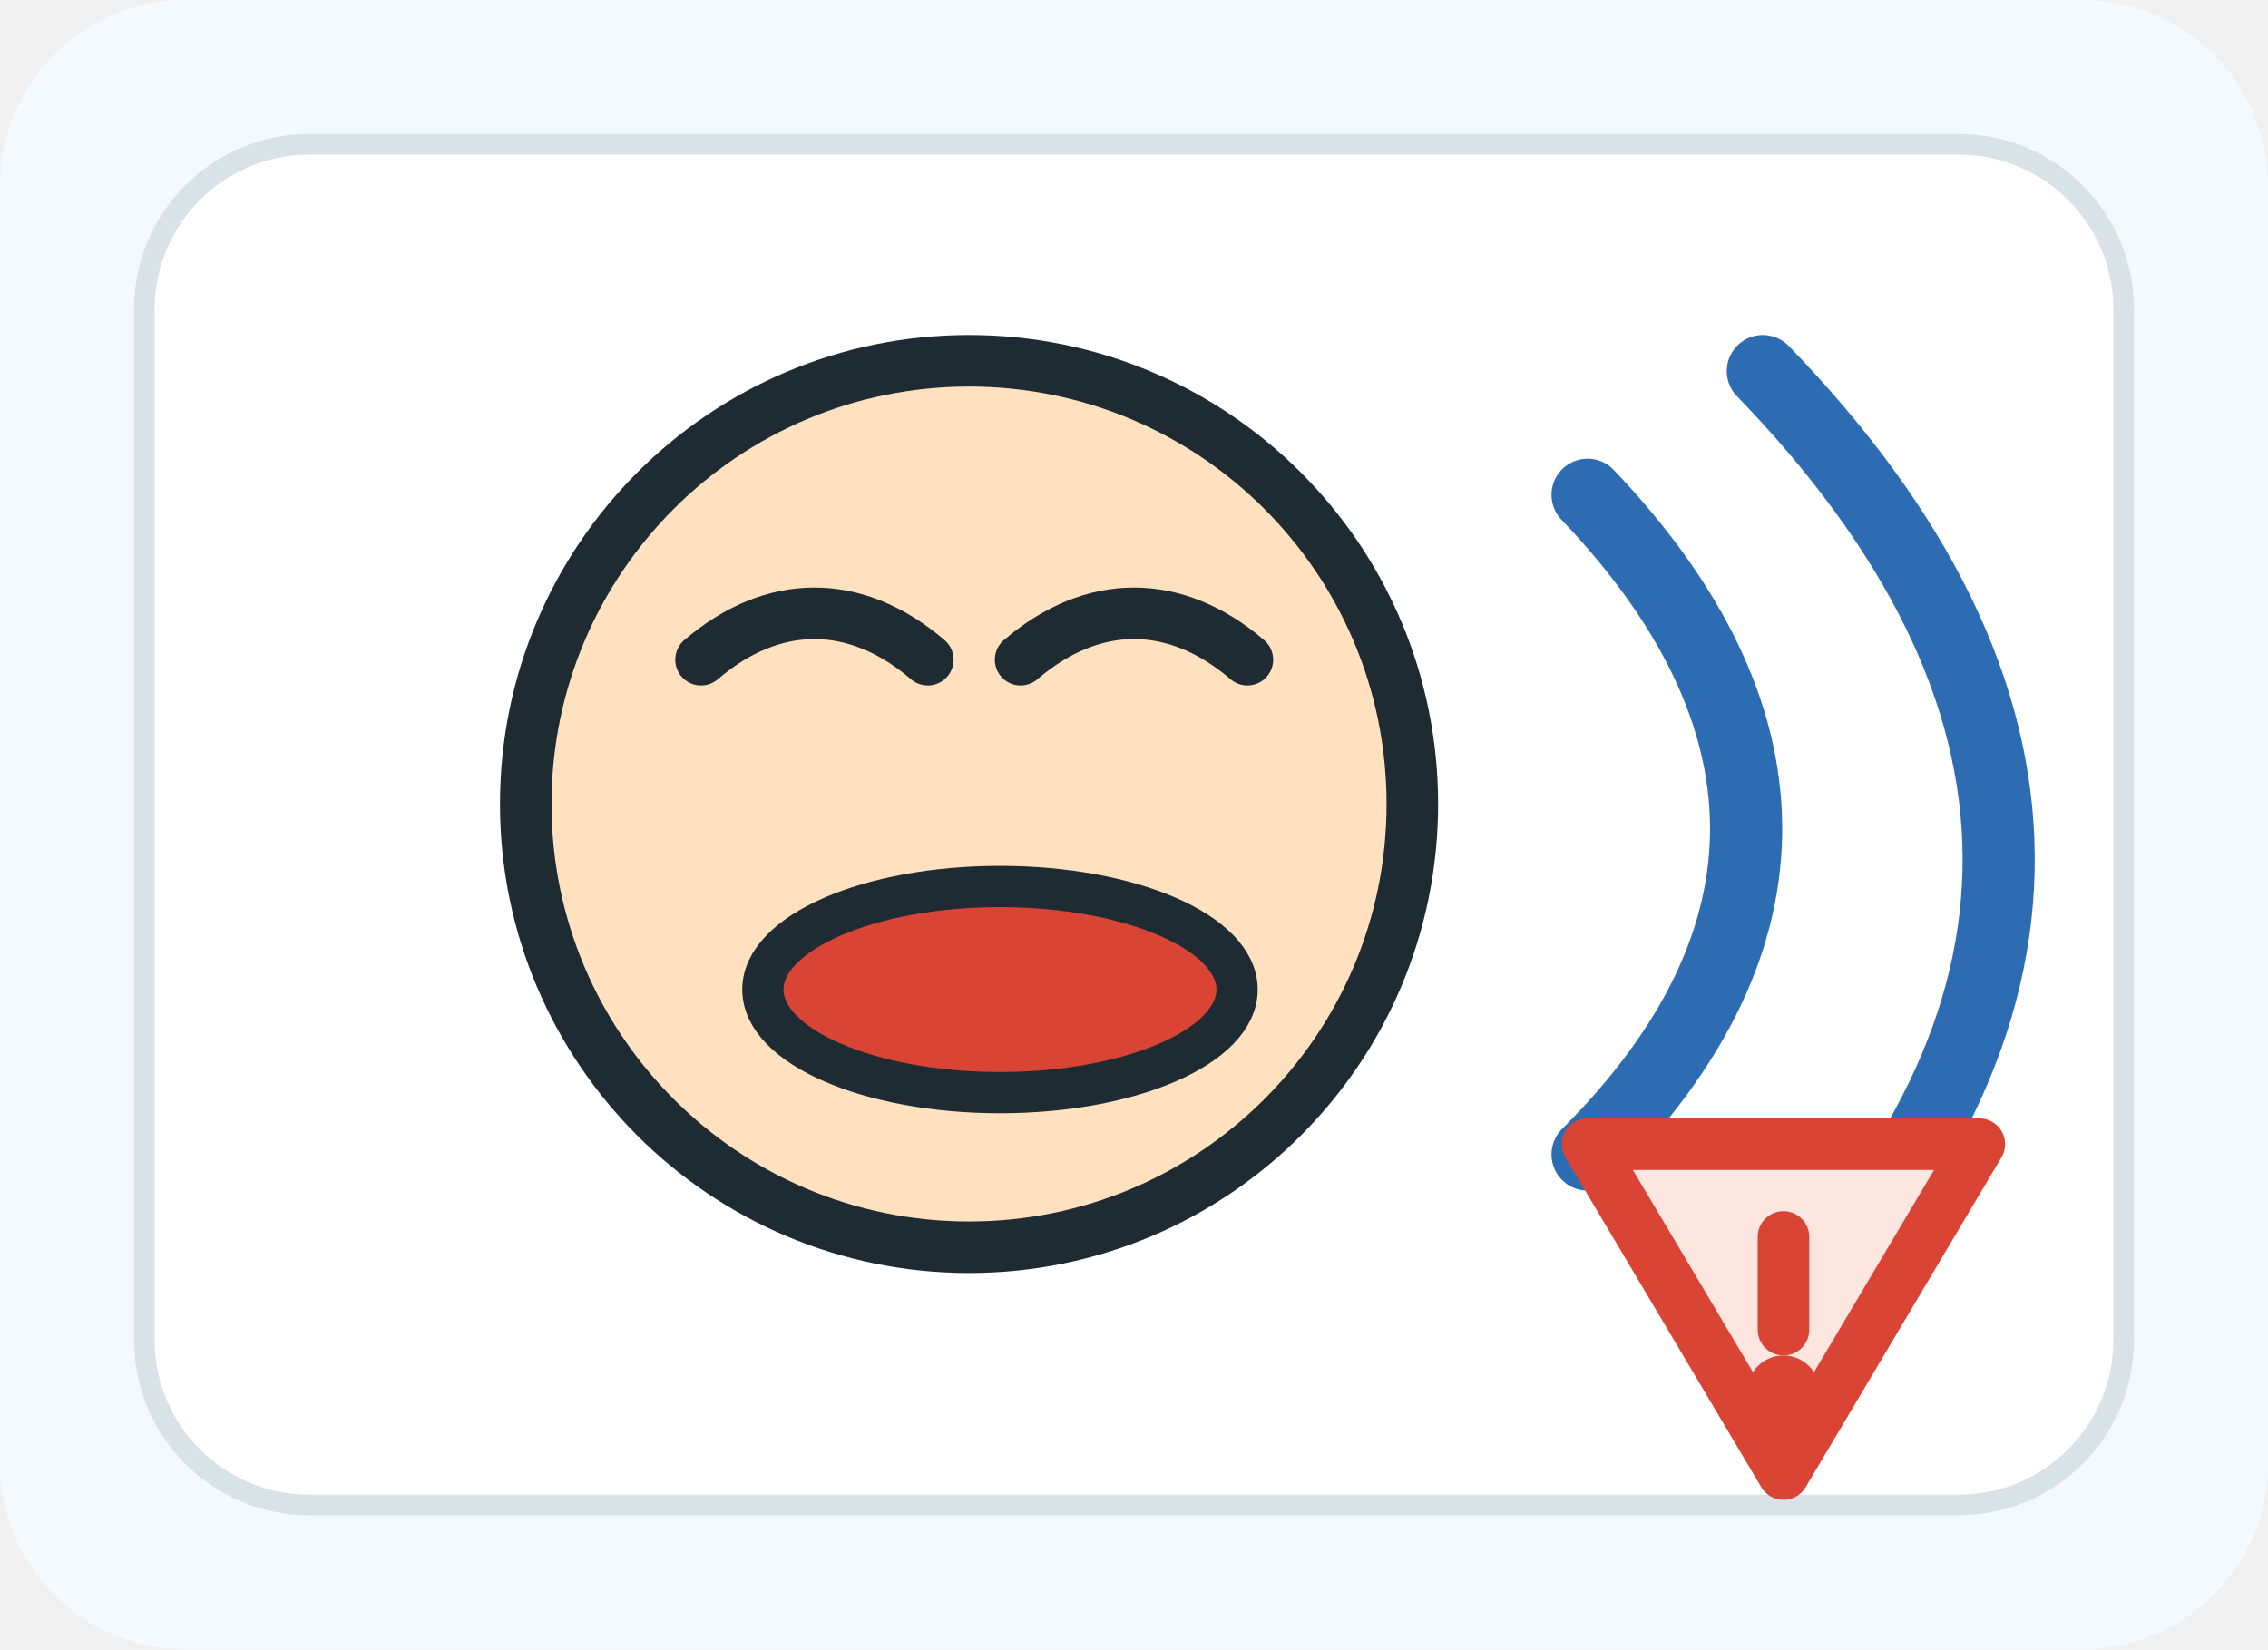
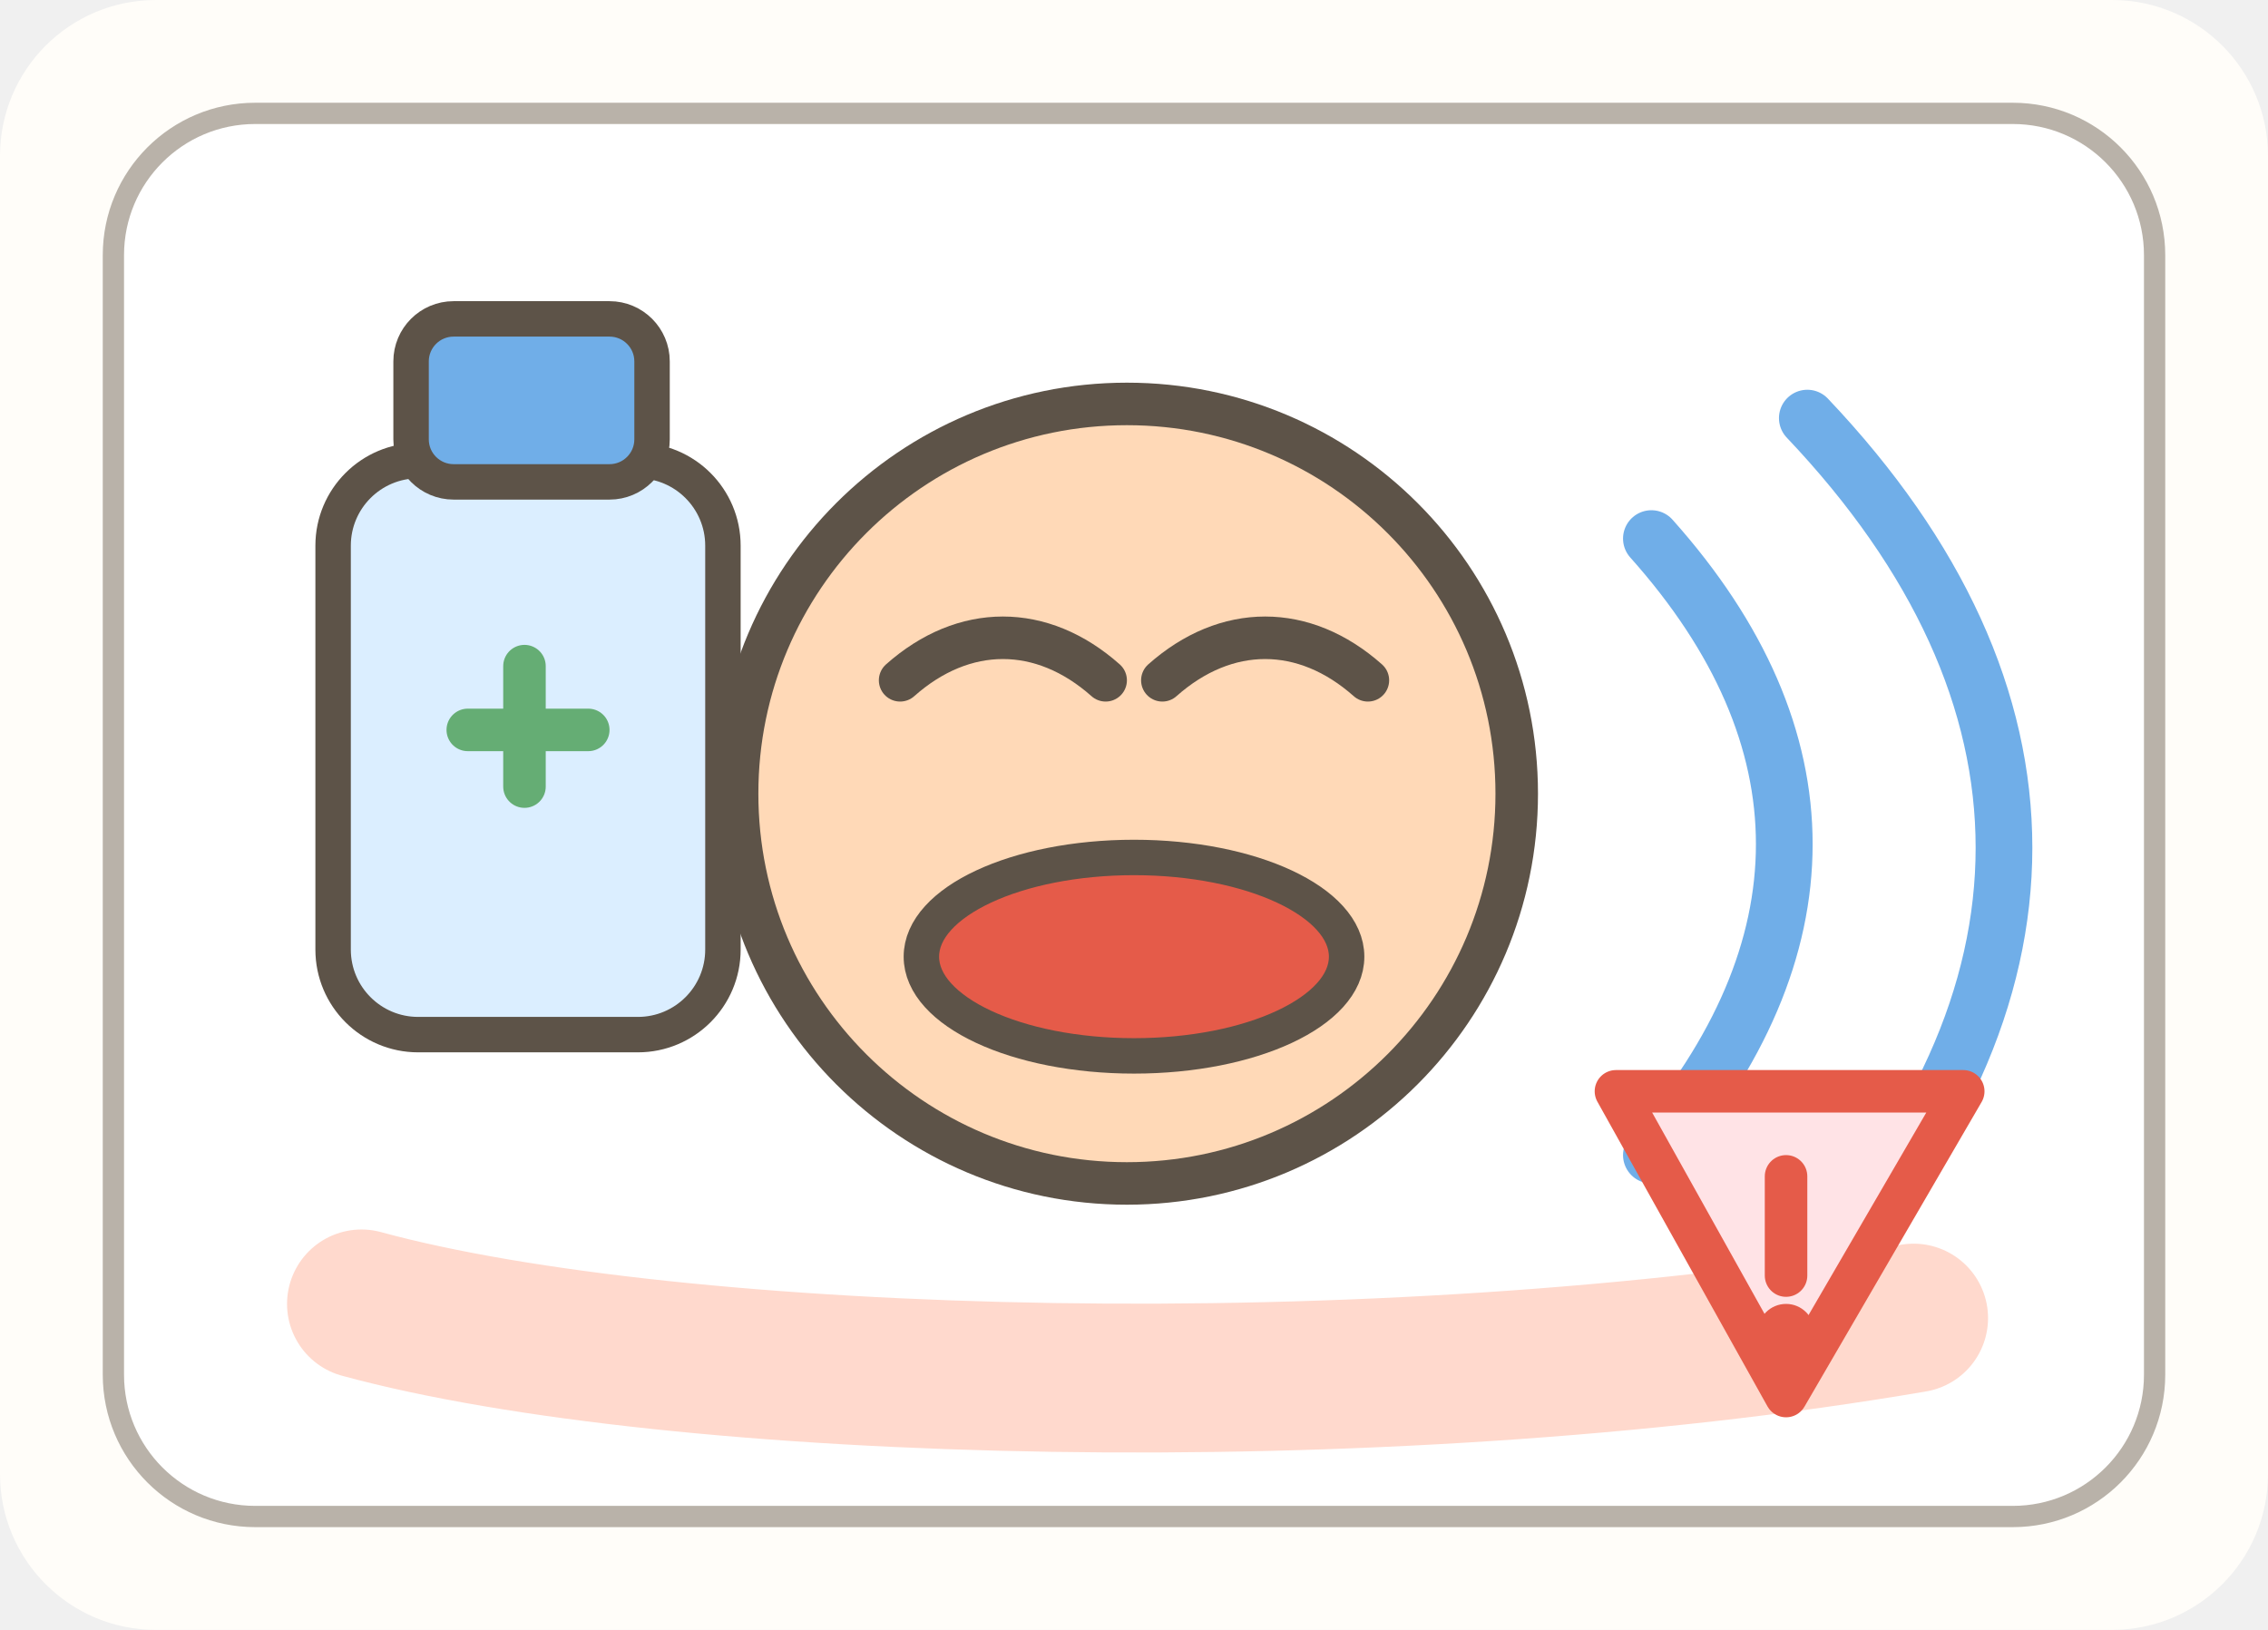
- <svg xmlns="http://www.w3.org/2000/svg" viewBox="0 0 220 160" role="img" aria-labelledby="title desc">
-   <rect width="220" height="160" rx="18" fill="#f4f9fd" />
-   <rect x="14" y="14" width="192" height="132" rx="16" fill="#ffffff" stroke="#d8e2e7" stroke-width="2" />
-   <circle cx="94" cy="78" r="43" fill="#ffe0bf" stroke="#1f2b32" stroke-width="5" />
-   <path d="M68 64c7-6 15-6 22 0M99 64c7-6 15-6 22 0" fill="none" stroke="#1f2b32" stroke-width="5" stroke-linecap="round" />
-   <ellipse cx="97" cy="96" rx="23" ry="10" fill="#d94435" stroke="#1f2b32" stroke-width="4" />
-   <path d="M154 48c20 21 21 43 0 64M171 36c30 31 31 63 0 94" fill="none" stroke="#2d6cb3" stroke-width="7" stroke-linecap="round" />
-   <path d="M154 111h38l-19 32-19-32Z" fill="#fde5e0" stroke="#d94435" stroke-width="5" stroke-linejoin="round" />
-   <path d="M173 120v9" stroke="#d94435" stroke-width="5" stroke-linecap="round" />
-   <circle cx="173" cy="135" r="3.5" fill="#d94435" />
+ <svg xmlns="http://www.w3.org/2000/svg" viewBox="0 0 320 230" role="img" aria-labelledby="title desc">
+   <rect width="320" height="230" rx="22" fill="#fffdf9" />
+   <rect x="16" y="16" width="288" height="198" rx="20" fill="#ffffff" stroke="#b9b2a9" stroke-width="3" />
+   <path d="M51 184c44 12 143 15 219 2" fill="none" stroke="#ffd9cd" stroke-width="21" stroke-linecap="round" />
+   <rect x="47" y="65" width="55" height="81" rx="12" fill="#dbeeff" stroke="#5d5348" stroke-width="5" />
+   <rect x="58" y="45" width="34" height="23" rx="6" fill="#70aee8" stroke="#5d5348" stroke-width="5" />
+   <path d="M74 94v17M66 103h17" stroke="#65ad74" stroke-width="6" stroke-linecap="round" />
+   <circle cx="159" cy="112" r="55" fill="#ffd9b7" stroke="#5d5348" stroke-width="6" />
+   <path d="M127 96c9-8 20-8 29 0M164 96c9-8 20-8 29 0" fill="none" stroke="#5d5348" stroke-width="6" stroke-linecap="round" />
+   <ellipse cx="160" cy="135" rx="30" ry="14" fill="#e55b49" stroke="#5d5348" stroke-width="5" />
+   <path d="M233 76c25 28 25 58 0 87M255 59c37 39 37 82 0 122" fill="none" stroke="#70aee8" stroke-width="8" stroke-linecap="round" />
+   <path d="M228 154h49l-25 43-24-43Z" fill="#ffe3e6" stroke="#e55b49" stroke-width="6" stroke-linejoin="round" />
+   <path d="M252 166v14" stroke="#e55b49" stroke-width="6" stroke-linecap="round" />
+   <circle cx="252" cy="188" r="4" fill="#e55b49" />
</svg>
